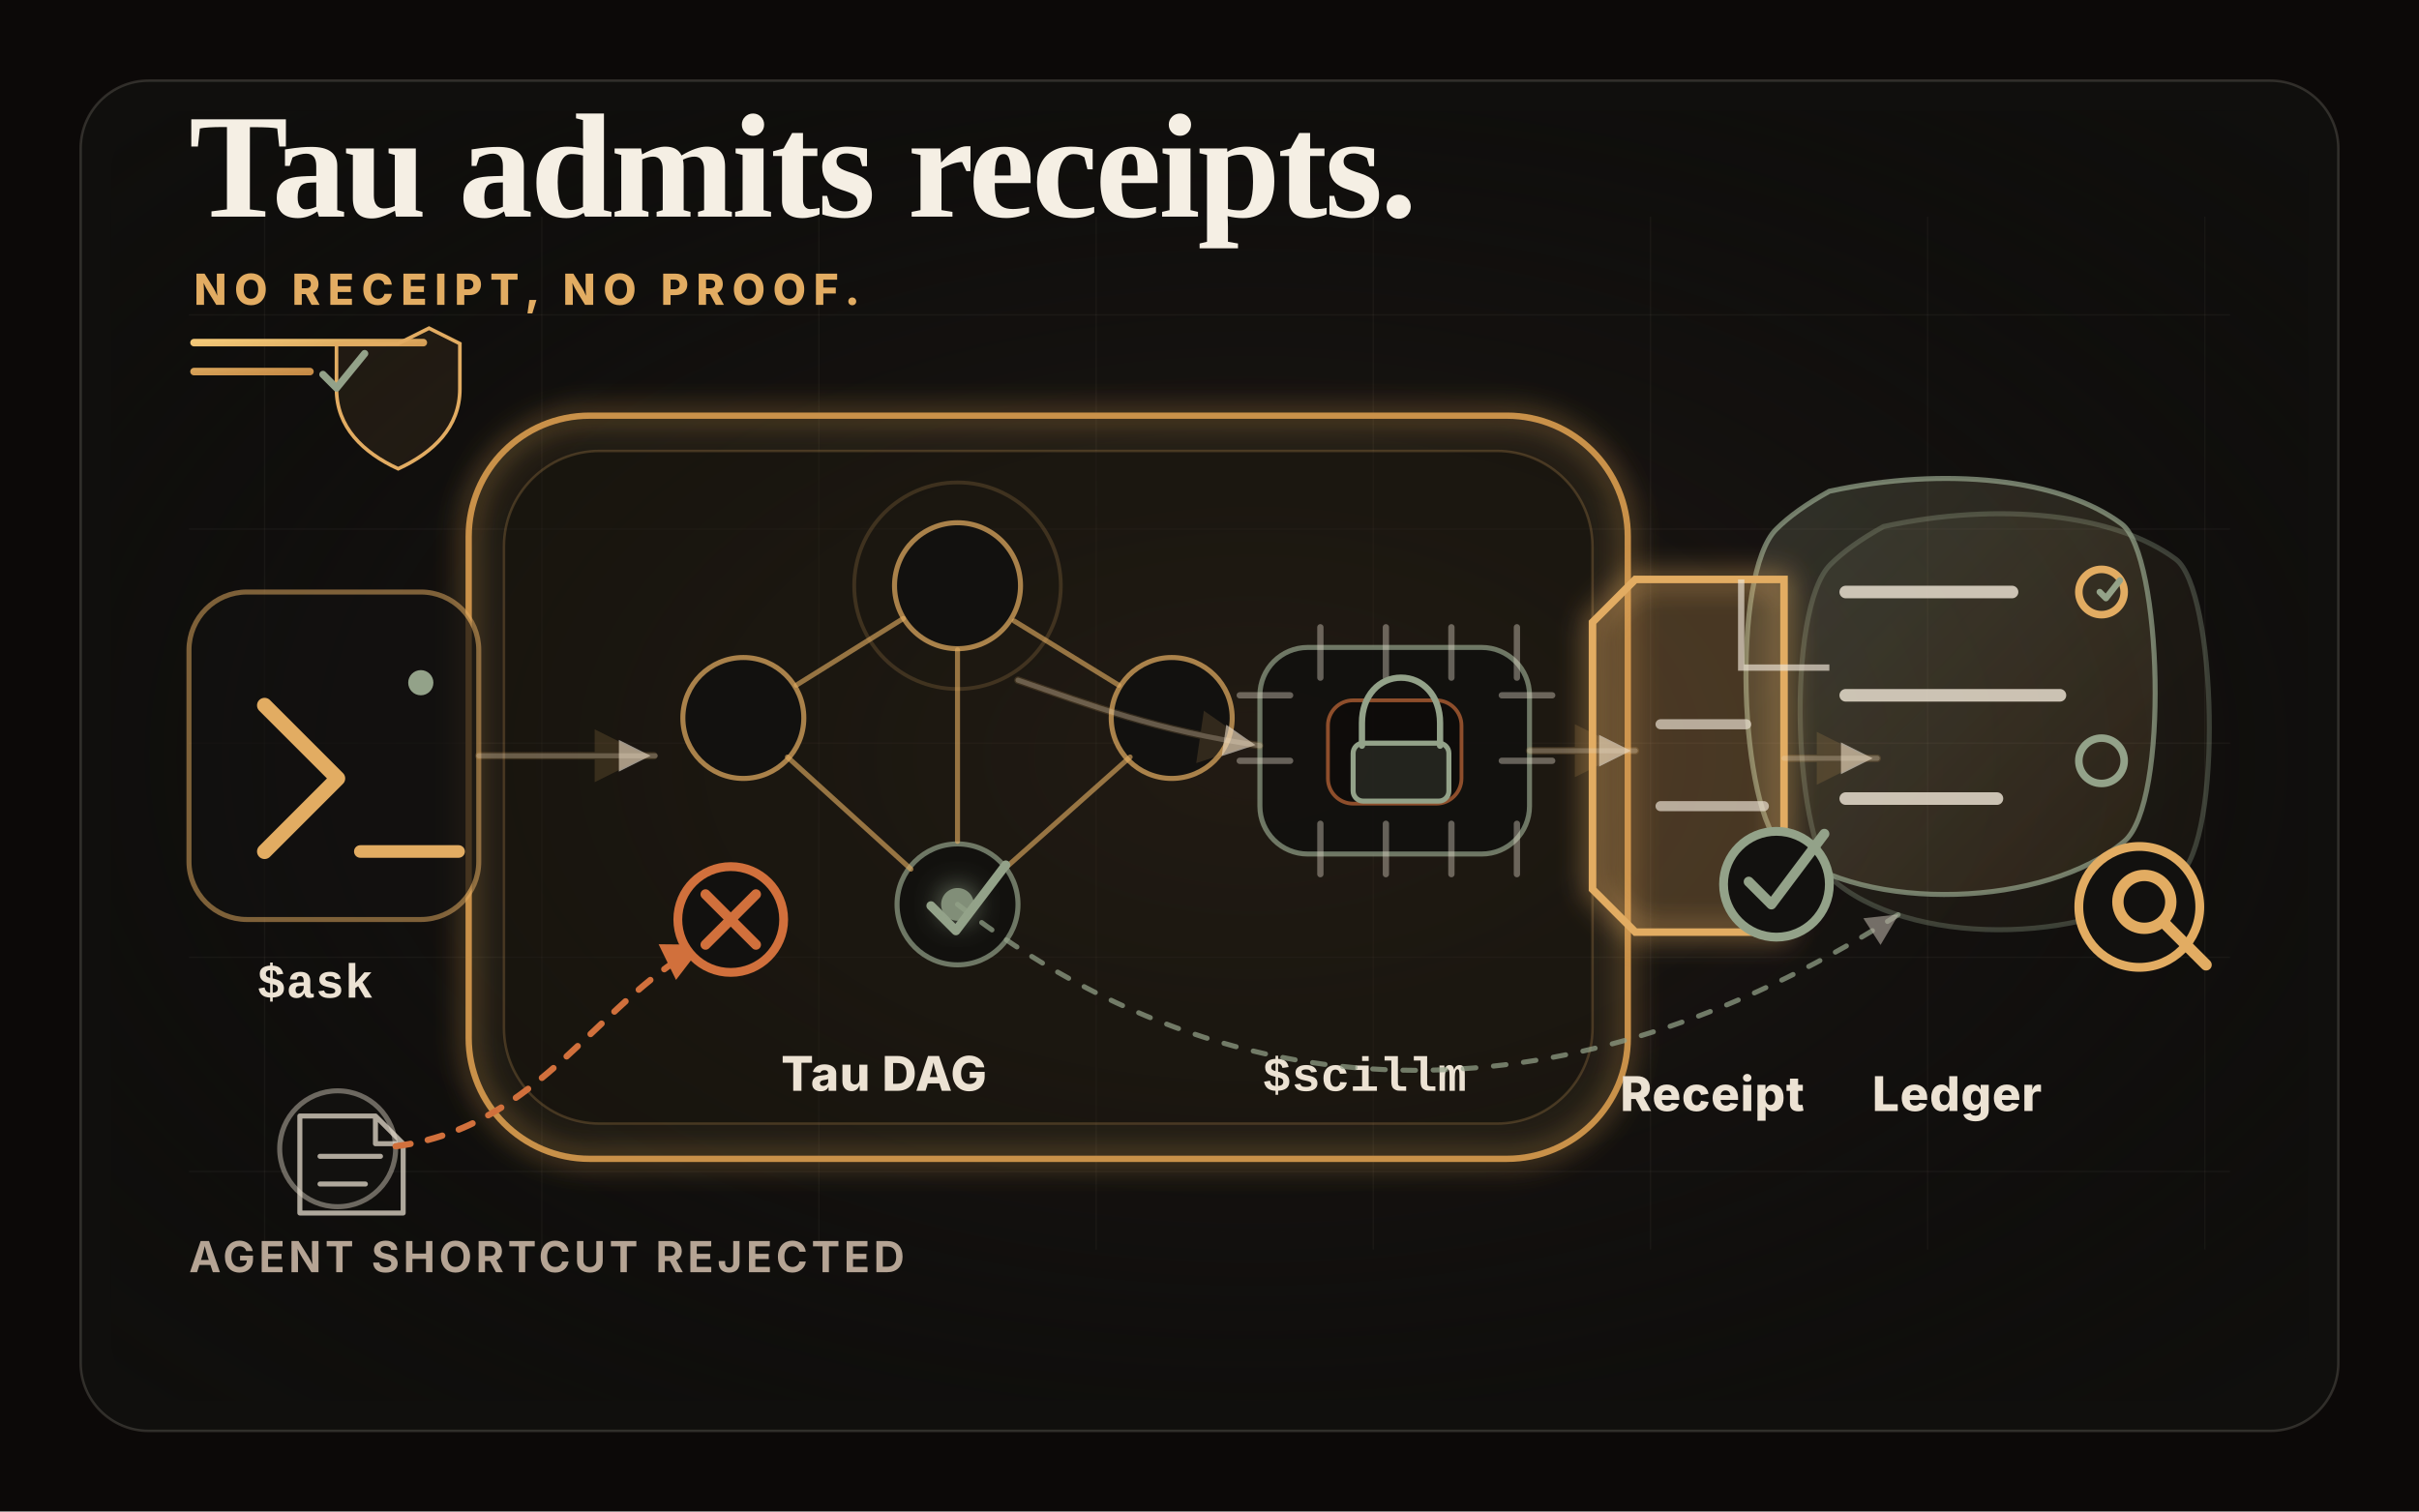
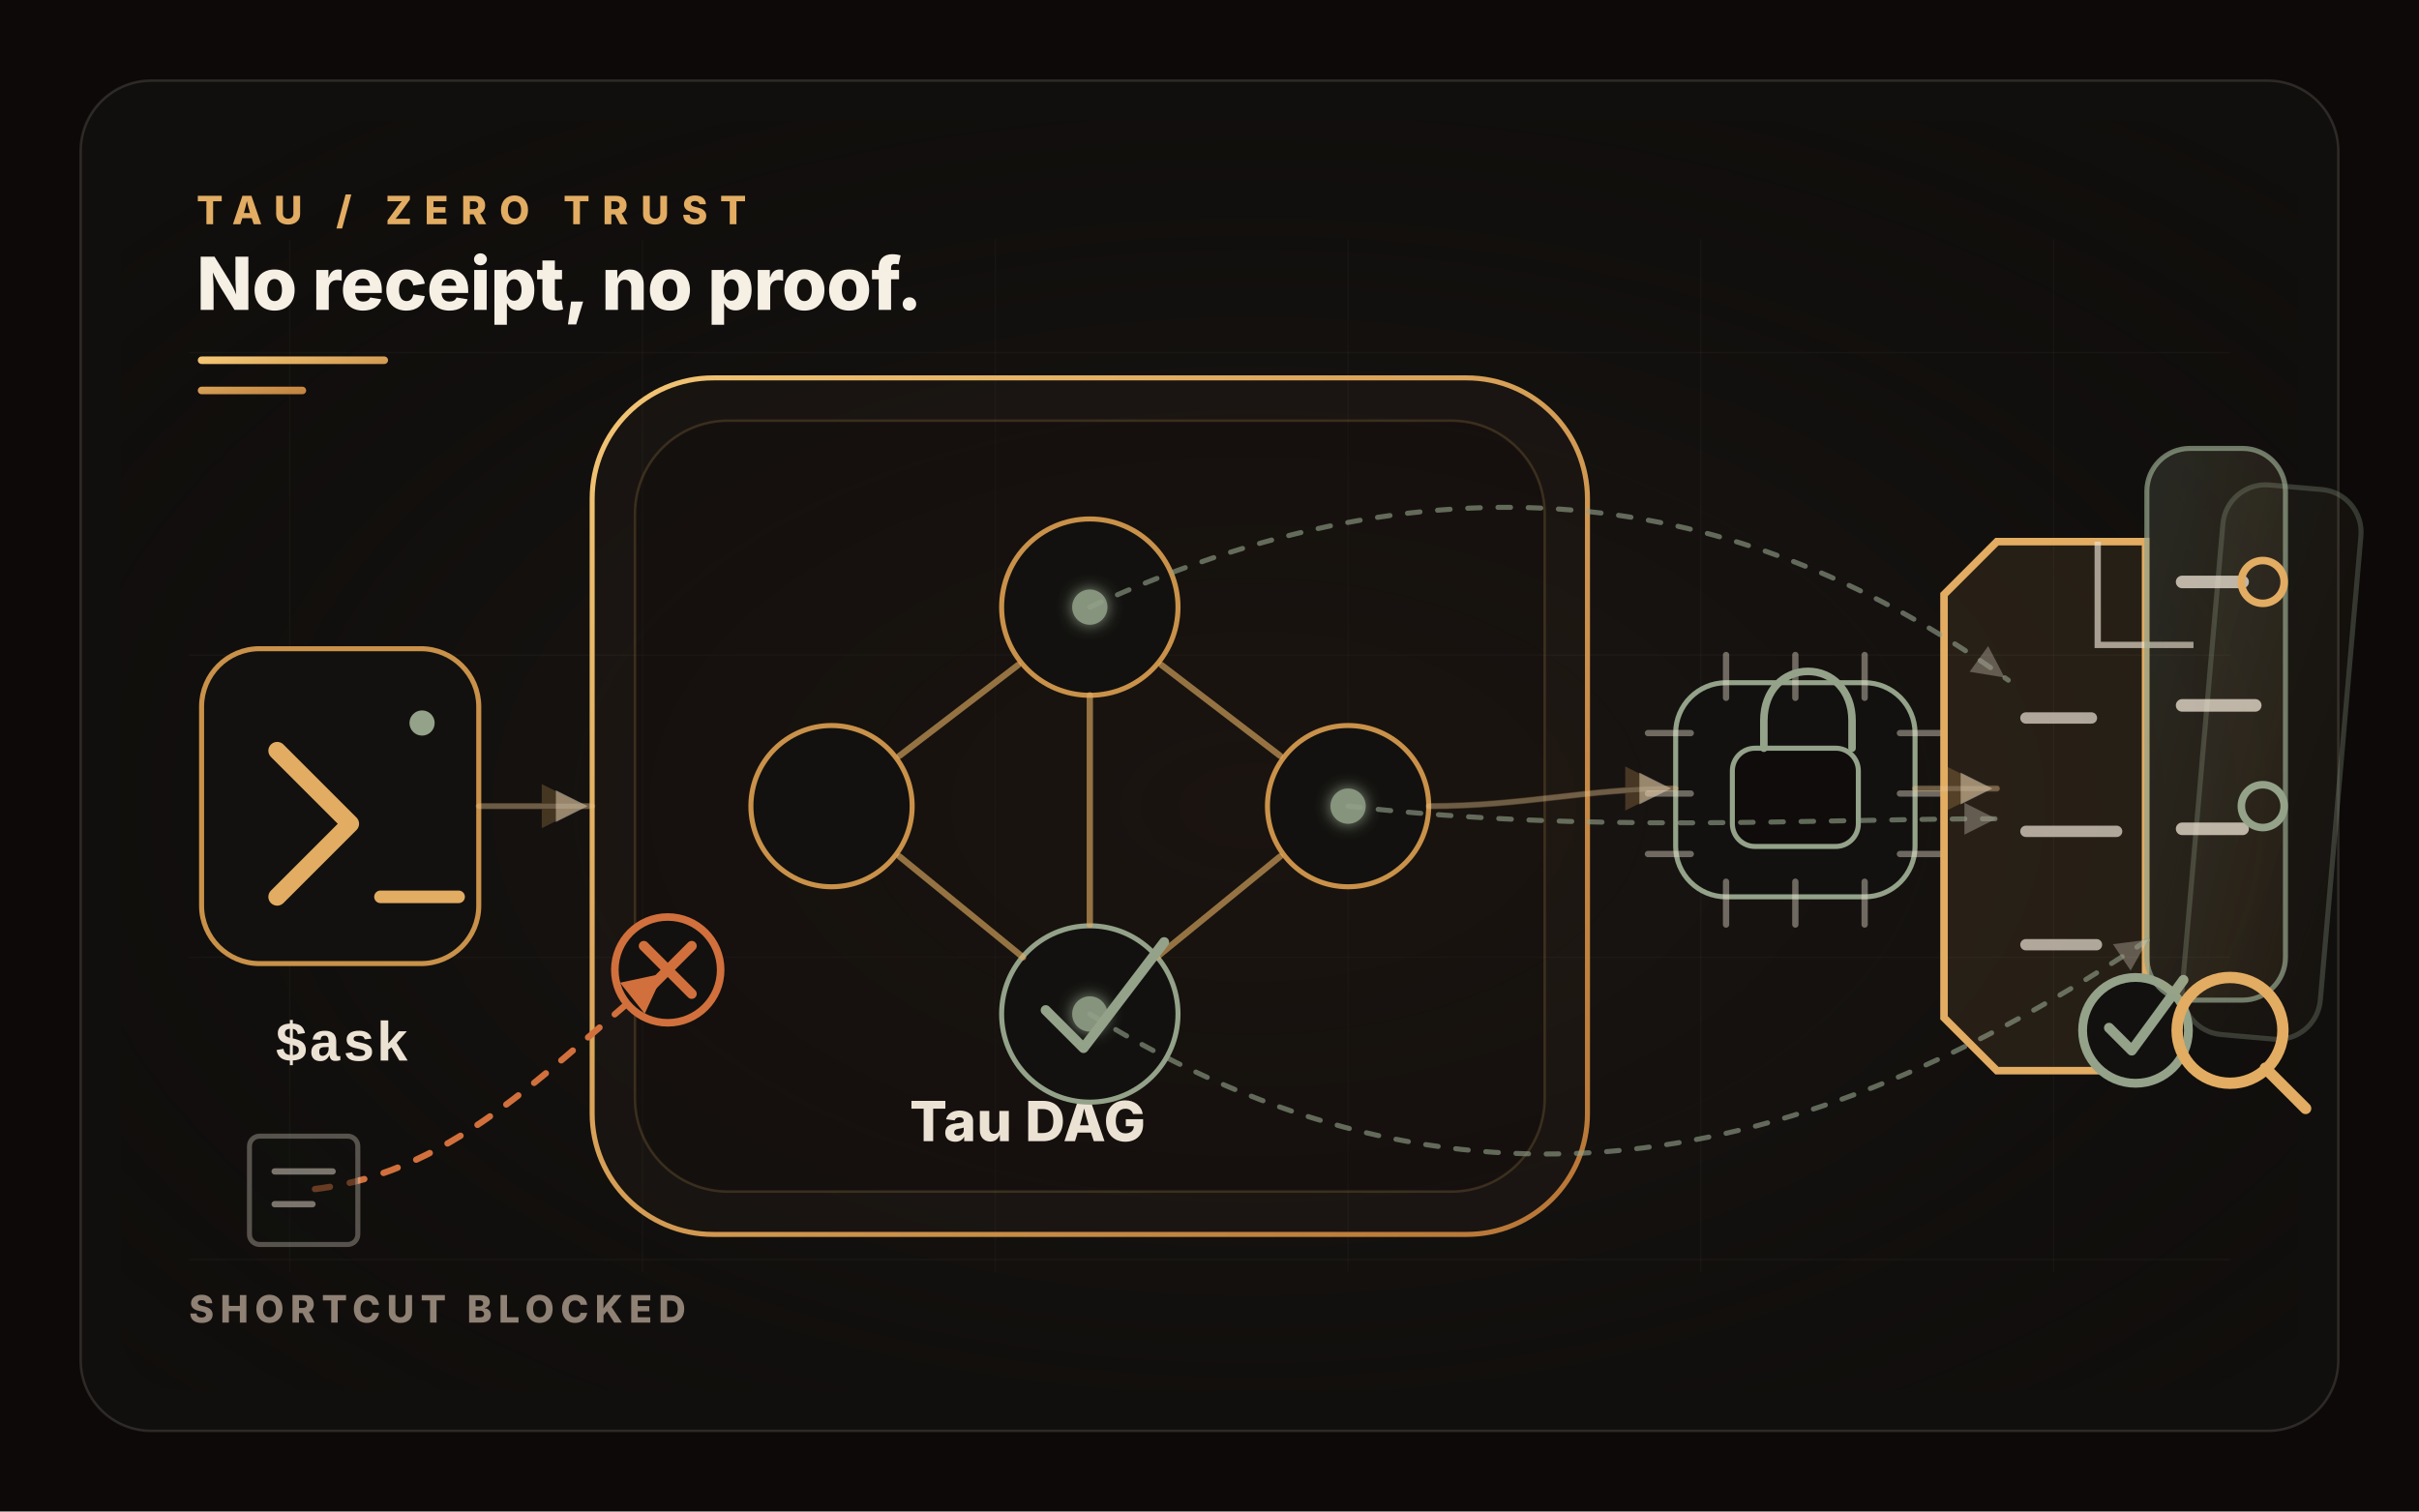
- <svg xmlns="http://www.w3.org/2000/svg" viewBox="0 0 1920 1200" width="1920" height="1200" preserveAspectRatio="xMidYMid meet" role="img" aria-labelledby="tau-dag-card-title tau-dag-card-desc" tabindex="0">
+ <svg xmlns="http://www.w3.org/2000/svg" viewBox="0 0 1920 1200" width="1920" height="1200" preserveAspectRatio="xMidYMid meet" role="img" aria-labelledby="tau-card-title tau-card-desc" tabindex="0">
  <defs>
-     <radialGradient id="tau-bg" cx="52%" cy="50%" r="72%">
-       <stop offset="0" stop-color="#241c17" stop-opacity="0.86" />
-       <stop offset="0.5" stop-color="#14110f" stop-opacity="0.58" />
-       <stop offset="1" stop-color="#080706" stop-opacity="0" />
+     <radialGradient id="bg" cx="52%" cy="54%" r="70%">
+       <stop offset="0" stop-color="#211a15" stop-opacity="0.66" />
+       <stop offset="0.58" stop-color="#14110f" stop-opacity="0.45" />
+       <stop offset="1" stop-color="#090807" stop-opacity="0" />
    </radialGradient>
-     <linearGradient id="tau-gold" x1="0" y1="0" x2="1" y2="1">
-       <stop offset="0" stop-color="#f3c878" />
-       <stop offset="1" stop-color="#b97938" />
+     <linearGradient id="gold" x1="0" y1="0" x2="1" y2="1">
+       <stop offset="0" stop-color="#f2c574" />
+       <stop offset="1" stop-color="#b77535" />
    </linearGradient>
-     <linearGradient id="tau-ledger-fill" x1="0" y1="0" x2="1" y2="1">
-       <stop offset="0" stop-color="#93a289" stop-opacity="0.22" />
-       <stop offset="1" stop-color="#e2ac62" stop-opacity="0.08" />
+     <linearGradient id="ledger-fill" x1="0" y1="0" x2="1" y2="1">
+       <stop offset="0" stop-color="#93a289" stop-opacity="0.18" />
+       <stop offset="1" stop-color="#e2ac62" stop-opacity="0.06" />
    </linearGradient>
-     <filter id="tau-soft-glow" x="-80%" y="-80%" width="260%" height="260%">
-       <feGaussianBlur stdDeviation="11" result="blur" />
+     <filter id="glow" x="-70%" y="-70%" width="240%" height="240%">
+       <feGaussianBlur stdDeviation="6" result="blur" />
      <feMerge>
        <feMergeNode in="blur" />
        <feMergeNode in="SourceGraphic" />
      </feMerge>
    </filter>
-     <filter id="tau-wide-glow" x="-120%" y="-120%" width="340%" height="340%">
-       <feGaussianBlur stdDeviation="24" />
-     </filter>
-     <marker id="tau-arrow" viewBox="0 0 10 10" refX="8" refY="5" markerWidth="9" markerHeight="9" orient="auto-start-reverse">
-       <path d="M0 1.5 7 5 0 8.5z" fill="rgba(236,226,211,0.62)" />
+     <marker id="arrow" viewBox="0 0 10 10" refX="8" refY="5" markerWidth="9" markerHeight="9" orient="auto-start-reverse">
+       <path d="M0 1.5 7 5 0 8.5z" fill="rgba(236,226,211,0.50)" />
    </marker>
-     <marker id="tau-arrow-gold" viewBox="0 0 10 10" refX="8" refY="5" markerWidth="10" markerHeight="10" orient="auto-start-reverse">
+     <marker id="arrow-gold" viewBox="0 0 10 10" refX="8" refY="5" markerWidth="10" markerHeight="10" orient="auto-start-reverse">
      <path d="M0 1.5 7 5 0 8.5z" fill="#e2ac62" />
    </marker>
-     <marker id="tau-arrow-red" viewBox="0 0 10 10" refX="8" refY="5" markerWidth="9" markerHeight="9" orient="auto-start-reverse">
+     <marker id="arrow-red" viewBox="0 0 10 10" refX="8" refY="5" markerWidth="9" markerHeight="9" orient="auto-start-reverse">
      <path d="M0 1.5 7 5 0 8.5z" fill="#d1703c" />
    </marker>
    <style>
-       #tau-dag-card .sans{font-family:Inter,ui-sans-serif,system-ui,-apple-system,BlinkMacSystemFont,"Segoe UI",sans-serif}
-       #tau-dag-card .mono{font-family:ui-monospace,SFMono-Regular,Menlo,Monaco,Consolas,"Liberation Mono",monospace}
-       #tau-dag-card .serif{font-family:Fraunces,Georgia,"Times New Roman",serif}
-       #tau-dag-card .headline{fill:#f5efe4;font-size:118px;font-weight:730;letter-spacing:-2px}
-       #tau-dag-card .rule{fill:#e2ac62;font-size:34px;font-weight:760;letter-spacing:6px}
-       #tau-dag-card .node-label{fill:#ece2d3;font-size:38px;font-weight:760;letter-spacing:.6px}
-       #tau-dag-card .mono-label{fill:#ece2d3;font-size:38px;font-weight:760;letter-spacing:.4px}
-       #tau-dag-card .small-label{fill:#b5a494;font-size:34px;font-weight:720;letter-spacing:3px}
-       #tau-dag-card .panel{fill:rgba(18,17,15,.82);stroke:rgba(236,226,211,.16);stroke-width:2}
-       #tau-dag-card .boundary{fill:rgba(226,172,98,.035);stroke:#c99149;stroke-width:5;filter:url(#tau-soft-glow)}
-       #tau-dag-card .node{fill:#12110f;stroke:rgba(226,172,98,.72);stroke-width:4}
-       #tau-dag-card .node-soft{fill:rgba(18,17,15,.92);stroke:rgba(147,162,137,.7);stroke-width:4}
-       #tau-dag-card .edge{fill:none;stroke:rgba(236,226,211,.28);stroke-width:4;stroke-linecap:round;stroke-linejoin:round;marker-end:url(#tau-arrow)}
-       #tau-dag-card .edge-gold{fill:none;stroke:#e2ac62;stroke-width:6;stroke-linecap:round;stroke-linejoin:round;marker-end:url(#tau-arrow-gold);stroke-dasharray:1;opacity:.16}
-       #tau-dag-card .receipt-edge{fill:none;stroke:#93a289;stroke-width:4;stroke-linecap:round;stroke-linejoin:round;marker-end:url(#tau-arrow);stroke-dasharray:10 14;opacity:.72}
-       #tau-dag-card .blocked{fill:none;stroke:#d1703c;stroke-width:5;stroke-linecap:round;stroke-dasharray:12 14;marker-end:url(#tau-arrow-red)}
-       #tau-dag-card .grid-line{stroke:rgba(236,226,211,.055);stroke-width:1}
-       #tau-dag-card .check{fill:none;stroke:#93a289;stroke-width:8;stroke-linecap:round;stroke-linejoin:round}
-       #tau-dag-card .xmark{stroke:#d1703c;stroke-width:8;stroke-linecap:round}
-       #tau-dag-card .receipt-dot{fill:#93a289;filter:url(#tau-soft-glow);opacity:.86}
-       #tau-dag-card .spark{fill:#e2ac62;filter:url(#tau-soft-glow);opacity:.9}
-       #tau-dag-card .ledger-page{fill:url(#tau-ledger-fill);stroke:rgba(147,162,137,.72);stroke-width:4}
+       #tau .sans{font-family:Inter,ui-sans-serif,system-ui,-apple-system,BlinkMacSystemFont,"Segoe UI",sans-serif}
+       #tau .mono{font-family:ui-monospace,SFMono-Regular,Menlo,Monaco,Consolas,"Liberation Mono",monospace}
+       #tau .eyebrow{fill:#e2ac62;font-size:31px;font-weight:780;letter-spacing:10px}
+       #tau .rule{fill:#f5efe4;font-size:58px;font-weight:760;letter-spacing:-.4px}
+       #tau .label{fill:#ece2d3;font-size:44px;font-weight:760;letter-spacing:.4px}
+       #tau .small{fill:#8f8174;font-size:30px;font-weight:760;letter-spacing:5px}
+       #tau .panel{fill:rgba(18,17,15,.78);stroke:rgba(236,226,211,.14);stroke-width:2}
+       #tau .grid{stroke:rgba(236,226,211,.04);stroke-width:1}
+       #tau .boundary{fill:rgba(226,172,98,.032);stroke:url(#gold);stroke-width:4}
+       #tau .node{fill:#12110f;stroke:#c99149;stroke-width:4}
+       #tau .node-ok{fill:#12110f;stroke:#93a289;stroke-width:4}
+       #tau .edge{fill:none;stroke:rgba(236,226,211,.24);stroke-width:4;stroke-linecap:round;marker-end:url(#arrow)}
+       #tau .edge-live{fill:none;stroke:#e2ac62;stroke-width:5;stroke-linecap:round;marker-end:url(#arrow-gold);opacity:.24}
+       #tau .receipt-edge{fill:none;stroke:#93a289;stroke-width:4;stroke-linecap:round;stroke-dasharray:10 14;marker-end:url(#arrow);opacity:.62}
+       #tau .receipt-token{fill:#93a289;opacity:.9;filter:url(#glow)}
+       #tau .blocked{fill:none;stroke:#d1703c;stroke-width:5;stroke-linecap:round;stroke-dasharray:12 16;marker-end:url(#arrow-red)}
+       #tau .ledger-card{fill:url(#ledger-fill);stroke:rgba(147,162,137,.72);stroke-width:4}
+       #tau .check{fill:none;stroke:#93a289;stroke-width:8;stroke-linecap:round;stroke-linejoin:round}
+       #tau .x{stroke:#d1703c;stroke-width:8;stroke-linecap:round}
      @media (prefers-reduced-motion: no-preference){
-         @keyframes tauDraw{0%,7%{stroke-dashoffset:1;opacity:0}18%,68%{stroke-dashoffset:0;opacity:.95}86%,100%{stroke-dashoffset:0;opacity:.24}}
-         @keyframes tauReceipt{0%,28%{opacity:0;transform:translate(0,0) scale(.75)}43%{opacity:1}64%,76%{opacity:1;transform:translate(340px,120px) scale(1)}100%{opacity:0;transform:translate(430px,155px) scale(.5)}}
-         @keyframes tauNode{0%,18%,100%{opacity:.55}34%,62%{opacity:1}}
-         @keyframes tauReject{0%,20%,100%{opacity:.28}32%,48%{opacity:1}}
-         @keyframes tauLedger{0%,55%,100%{filter:none;opacity:.78}68%,82%{filter:url(#tau-soft-glow);opacity:1}}
-         #tau-dag-card .edge-gold{animation:tauDraw 6.8s ease-in-out infinite;stroke-dasharray:900;stroke-dashoffset:900}
-         #tau-dag-card .receipt-dot{animation:tauReceipt 6.8s ease-in-out infinite;transform-box:fill-box;transform-origin:center}
-         #tau-dag-card .node-active{animation:tauNode 6.8s ease-in-out infinite}
-         #tau-dag-card .reject-active{animation:tauReject 6.8s ease-in-out infinite}
-         #tau-dag-card .ledger-active{animation:tauLedger 6.8s ease-in-out infinite}
+         @keyframes draw{0%,12%{stroke-dashoffset:820;opacity:0}26%,72%{stroke-dashoffset:0;opacity:.88}100%{stroke-dashoffset:0;opacity:.20}}
+         @keyframes tokenA{0%,26%{transform:translate(0,0) scale(.7);opacity:0}42%{opacity:1}72%,84%{transform:translate(700px,-230px) scale(1);opacity:1}100%{transform:translate(780px,-250px) scale(.45);opacity:0}}
+         @keyframes tokenB{0%,34%{transform:translate(0,0) scale(.7);opacity:0}48%{opacity:1}74%,86%{transform:translate(650px,0) scale(1);opacity:1}100%{transform:translate(730px,0) scale(.45);opacity:0}}
+         @keyframes tokenC{0%,42%{transform:translate(0,0) scale(.7);opacity:0}54%{opacity:1}78%,90%{transform:translate(700px,230px) scale(1);opacity:1}100%{transform:translate(780px,250px) scale(.45);opacity:0}}
+         @keyframes pulse{0%,55%,100%{opacity:.78}66%,82%{opacity:1;filter:url(#glow)}}
+         @keyframes reject{0%,26%,100%{opacity:.22}38%,56%{opacity:.92}}
+         #tau .edge-live{stroke-dasharray:820;stroke-dashoffset:820;animation:draw 7s ease-in-out infinite}
+         #tau .token-a{animation:tokenA 7s ease-in-out infinite;transform-box:fill-box;transform-origin:center}
+         #tau .token-b{animation:tokenB 7s ease-in-out infinite;transform-box:fill-box;transform-origin:center}
+         #tau .token-c{animation:tokenC 7s ease-in-out infinite;transform-box:fill-box;transform-origin:center}
+         #tau .admit{animation:pulse 7s ease-in-out infinite}
+         #tau .reject{animation:reject 7s ease-in-out infinite}
      }
      @media (prefers-reduced-motion: reduce){
-         #tau-dag-card *{animation:none!important;transition:none!important}
-         #tau-dag-card .edge-gold{opacity:.54;stroke-dasharray:none;stroke-dashoffset:0}
-         #tau-dag-card .receipt-dot{opacity:.86}
+         #tau *{animation:none!important;transition:none!important}
+         #tau .edge-live{opacity:.56;stroke-dasharray:none;stroke-dashoffset:0}
+         #tau .receipt-token{opacity:.9}
      }
    </style>
  </defs>
-   <g id="tau-dag-card" data-component="tau-dag-card">
-     <rect width="1920" height="1200" rx="0" fill="#0c0908" />
-     <rect x="64" y="64" width="1792" height="1072" rx="54" class="panel" />
-     <rect x="88" y="88" width="1744" height="1024" rx="48" fill="url(#tau-bg)" />
-     <g data-component="background-grid" opacity=".8">
-       <path d="M210 172v820M430 172v820M650 172v820M870 172v820M1090 172v820M1310 172v820M1530 172v820M1750 172v820" class="grid-line" />
-       <path d="M150 250h1620M150 420h1620M150 590h1620M150 760h1620M150 930h1620" class="grid-line" />
+   <g id="tau" data-component="tau-card">
+     <rect width="1920" height="1200" fill="#0c0908" />
+     <rect x="64" y="64" width="1792" height="1072" rx="56" class="panel" />
+     <rect x="96" y="96" width="1728" height="1008" rx="48" fill="url(#bg)" />
+     <g data-component="grid" opacity=".8">
+       <path d="M230 190v820M510 190v820M790 190v820M1070 190v820M1350 190v820M1630 190v820" class="grid" />
+       <path d="M150 280h1620M150 520h1620M150 760h1620M150 1000h1620" class="grid" />
    </g>
-     <g data-component="headline">
-       <text x="150" y="172" class="serif headline">Tau admits receipts.</text>
-       <text x="154" y="242" class="sans rule">NO RECEIPT, NO PROOF.</text>
-       <path d="M154 272h182M154 295h92" stroke="url(#tau-gold)" stroke-width="6" stroke-linecap="round" />
+     <g data-component="rule-text">
+       <text x="156" y="178" class="sans eyebrow">TAU / ZERO TRUST</text>
+       <text x="156" y="246" class="sans rule">No receipt, no proof.</text>
+       <path d="M160 286h145M160 310h80" stroke="url(#gold)" stroke-width="6" stroke-linecap="round" />
    </g>
-     <g data-component="tau-trust-boundary">
-       <rect x="372" y="330" width="920" height="590" rx="96" class="boundary" />
-       <rect x="400" y="358" width="864" height="534" rx="76" fill="rgba(12,9,8,.35)" stroke="rgba(226,172,98,.22)" stroke-width="2" />
-       <path d="M432 390l34-17 34 17v50c0 42-29 70-68 88-39-18-68-46-68-88v-50z" fill="rgba(226,172,98,.08)" stroke="#e2ac62" stroke-width="4" transform="translate(5 -8) scale(.72)" />
-       <path d="M331 274l15 15 31-38" class="check" transform="translate(18 100) scale(.72)" />
-       <text x="620" y="866" class="sans node-label">Tau DAG</text>
+     <g data-component="ask-entry">
+       <rect x="160" y="515" width="220" height="250" rx="46" class="node" />
+       <path d="M220 596l58 58-58 58" fill="none" stroke="#e2ac62" stroke-width="14" stroke-linecap="round" stroke-linejoin="round" />
+       <path d="M302 712h62" stroke="#e2ac62" stroke-width="10" stroke-linecap="round" />
+       <circle cx="335" cy="574" r="10" fill="#93a289" />
+       <text x="218" y="842" class="mono label">$ask</text>
    </g>
-     <g data-component="ask-node">
-       <rect x="150" y="470" width="230" height="260" rx="46" class="node" opacity=".72" />
-       <path d="M210 560l58 58-58 58" fill="none" stroke="#e2ac62" stroke-width="12" stroke-linecap="round" stroke-linejoin="round" />
-       <path d="M286 676h78" stroke="#e2ac62" stroke-width="10" stroke-linecap="round" />
-       <circle cx="334" cy="542" r="10" fill="#93a289" />
-       <text x="204" y="792" class="mono mono-label">$ask</text>
+     <g data-component="tau-boundary">
+       <rect x="470" y="300" width="790" height="680" rx="96" class="boundary" />
+       <rect x="504" y="334" width="722" height="612" rx="74" fill="rgba(12,9,8,.31)" stroke="rgba(226,172,98,.18)" stroke-width="2" />
+       <text x="722" y="906" class="sans label">Tau DAG</text>
    </g>
-     <g data-component="dag-nodes">
-       <circle cx="590" cy="570" r="48" class="node node-active" />
-       <circle cx="760" cy="465" r="50" class="node node-active" />
-       <circle cx="930" cy="570" r="48" class="node node-active" />
-       <circle cx="760" cy="718" r="48" class="node-soft node-active" />
-       <path d="M632 544l85-53M805 493l83 51M760 516v152M625 601l98 89M897 601l-100 89" fill="none" stroke="rgba(226,172,98,.62)" stroke-width="4" stroke-linecap="round" />
-       <path d="M738 719l22 22 44-58" class="check" transform="scale(.9) translate(83 80)" />
-       <circle cx="760" cy="465" r="82" fill="none" stroke="#e2ac62" stroke-width="3" opacity=".18" />
+     <g data-component="dag-graph">
+       <circle cx="660" cy="640" r="64" class="node" />
+       <circle cx="865" cy="482" r="70" class="node" />
+       <circle cx="1070" cy="640" r="64" class="node" />
+       <circle cx="865" cy="805" r="70" class="node-ok" />
+       <path d="M714 600l94-72M922 528l94 72M865 552v182M714 680l98 80M1016 680l-98 80" fill="none" stroke="rgba(226,172,98,.62)" stroke-width="5" stroke-linecap="round" />
+       <path d="M830 802l30 30 64-84" class="check" />
    </g>
-     <g data-component="scillm-adapter">
-       <rect x="1000" y="514" width="214" height="164" rx="38" class="node-soft node-active" />
-       <path d="M1048 498v40M1100 498v40M1152 498v40M1204 498v40M1048 654v40M1100 654v40M1152 654v40M1204 654v40M984 552h40M984 604h40M1192 552h40M1192 604h40" stroke="rgba(236,226,211,.38)" stroke-width="5" stroke-linecap="round" />
-       <rect x="1054" y="556" width="106" height="82" rx="20" fill="rgba(12,9,8,.55)" stroke="rgba(209,112,60,.65)" stroke-width="3" />
-       <path d="M1081 592v-18c0-22 14-36 31-36s31 14 31 36v18" fill="none" stroke="#93a289" stroke-width="5" stroke-linecap="round" />
-       <rect x="1074" y="590" width="76" height="46" rx="8" fill="rgba(147,162,137,.16)" stroke="#93a289" stroke-width="4" />
-       <text x="1002" y="866" class="mono mono-label">$scillm</text>
+     <g data-component="tau-owned-scillm">
+       <rect x="1330" y="542" width="190" height="170" rx="40" class="node-ok" />
+       <path d="M1308 582h34M1308 630h34M1308 678h34M1508 582h34M1508 630h34M1508 678h34M1370 520v34M1425 520v34M1480 520v34M1370 700v34M1425 700v34M1480 700v34" stroke="rgba(236,226,211,.42)" stroke-width="5" stroke-linecap="round" />
+       <rect x="1375" y="594" width="100" height="78" rx="18" fill="rgba(12,9,8,.52)" stroke="#93a289" stroke-width="4" />
+       <path d="M1400 594v-22c0-24 16-39 35-39s35 15 35 39v22" fill="none" stroke="#93a289" stroke-width="6" stroke-linecap="round" />
    </g>
-     <g data-component="ledger-sink" class="ledger-active">
-       <path d="M1495 418c92-20 184-10 232 26 32 24 38 222 2 252-62 52-204 58-270 6-36-29-42-219-6-254 10-10 24-20 42-30z" class="ledger-page" opacity=".45" />
-       <path d="M1452 390c92-20 184-10 232 26 32 24 38 222 2 252-62 52-204 58-270 6-36-29-42-219-6-254 10-10 24-20 42-30z" class="ledger-page" />
-       <path d="M1465 470h132M1465 552h170M1465 634h120" stroke="rgba(236,226,211,.82)" stroke-width="10" stroke-linecap="round" />
-       <circle cx="1668" cy="470" r="18" fill="none" stroke="#e2ac62" stroke-width="6" />
-       <path d="M1658 470l8 8 18-23" class="check" transform="scale(.62) translate(1030 288)" />
-       <circle cx="1668" cy="604" r="18" fill="none" stroke="#93a289" stroke-width="6" />
-       <path d="M1658 604l8 8 18-23" class="check" transform="scale(.62) translate(1030 504)" />
-       <circle cx="1698" cy="720" r="48" fill="#12110f" stroke="#e2ac62" stroke-width="7" />
-       <path d="M1681 716a21 21 0 1 0 42 0a21 21 0 1 0-42 0M1717 732l34 34" fill="none" stroke="#e2ac62" stroke-width="9" stroke-linecap="round" />
-       <text x="1486" y="882" class="sans node-label">Ledger</text>
+     <g data-component="receipt-gate" class="admit">
+       <path d="M1585 430h118v420h-118l-42-42V472z" fill="rgba(226,172,98,.10)" stroke="#e2ac62" stroke-width="6" />
+       <path d="M1665 430v82h76" fill="none" stroke="rgba(236,226,211,.66)" stroke-width="5" />
+       <path d="M1608 570h52M1608 660h72M1608 750h56" stroke="rgba(236,226,211,.70)" stroke-width="9" stroke-linecap="round" />
+       <circle cx="1695" cy="818" r="42" fill="#12110f" stroke="#93a289" stroke-width="7" />
+       <path d="M1674 816l18 18 41-56" class="check" />
    </g>
-     <g data-component="receipt-gate">
-       <path d="M1298 460h118v280h-118l-34-34V494z" fill="rgba(226,172,98,.13)" stroke="#e2ac62" stroke-width="6" filter="url(#tau-soft-glow)" />
-       <path d="M1382 460v70h70" fill="none" stroke="rgba(236,226,211,.68)" stroke-width="5" />
-       <path d="M1318 575h68M1318 640h82" stroke="rgba(236,226,211,.68)" stroke-width="8" stroke-linecap="round" />
-       <circle cx="1410" cy="702" r="42" fill="#12110f" stroke="#93a289" stroke-width="7" />
-       <path d="M1388 700l18 18 42-56" class="check" />
-       <text x="1286" y="882" class="sans node-label">Receipt</text>
+     <g data-component="ledger">
+       <rect x="1748" y="386" width="110" height="438" rx="34" class="ledger-card" opacity=".42" transform="rotate(5 1803 605)" />
+       <rect x="1704" y="356" width="110" height="438" rx="34" class="ledger-card" />
+       <path d="M1732 462h48M1732 560h58M1732 658h48" stroke="rgba(236,226,211,.76)" stroke-width="10" stroke-linecap="round" />
+       <circle cx="1796" cy="462" r="17" fill="none" stroke="#e2ac62" stroke-width="6" />
+       <circle cx="1796" cy="640" r="17" fill="none" stroke="#93a289" stroke-width="6" />
+       <path d="M1728 818a42 42 0 1 0 84 0a42 42 0 1 0-84 0M1798 848l32 32" fill="none" stroke="#e2ac62" stroke-width="9" stroke-linecap="round" />
    </g>
-     <g data-component="graph-edges">
-       <path d="M380 600C450 600 454 600 520 600" class="edge" />
-       <path d="M380 600C450 600 454 600 520 600" class="edge-gold" />
-       <path d="M808 540C866 560 918 580 1000 592" class="edge" />
-       <path d="M808 540C866 560 918 580 1000 592" class="edge-gold" style="animation-delay:.8s" />
-       <path d="M1214 596C1248 596 1256 596 1298 596" class="edge" />
-       <path d="M1214 596C1248 596 1256 596 1298 596" class="edge-gold" style="animation-delay:1.5s" />
-       <path d="M1416 602C1450 602 1456 602 1490 602" class="edge" />
-       <path d="M1416 602C1450 602 1456 602 1490 602" class="edge-gold" style="animation-delay:2.2s" />
-       <path d="M760 718C1000 905 1268 880 1510 724" class="receipt-edge" />
-       <circle cx="760" cy="718" r="13" class="receipt-dot" />
+     <g data-component="flow">
+       <path d="M380 640C418 640 440 640 470 640" class="edge" />
+       <path d="M380 640C418 640 440 640 470 640" class="edge-live" />
+       <path d="M1134 640C1210 640 1260 626 1330 626" class="edge" />
+       <path d="M1134 640C1210 640 1260 626 1330 626" class="edge-live" style="animation-delay:.8s" />
+       <path d="M1520 626C1548 626 1560 626 1585 626" class="edge" />
+       <path d="M1520 626C1548 626 1560 626 1585 626" class="edge-live" style="animation-delay:1.5s" />
+       <path d="M865 482C1168 342 1406 404 1594 540" class="receipt-edge" />
+       <path d="M1070 640C1262 662 1432 650 1588 650" class="receipt-edge" />
+       <path d="M865 805C1156 986 1428 932 1708 744" class="receipt-edge" />
+       <circle cx="865" cy="482" r="14" class="receipt-token token-a" />
+       <circle cx="1070" cy="640" r="14" class="receipt-token token-b" />
+       <circle cx="865" cy="805" r="14" class="receipt-token token-c" />
    </g>
-     <g data-component="blocked-shortcut" class="reject-active">
-       <circle cx="268" cy="912" r="46" fill="#12110f" stroke="rgba(236,226,211,.42)" stroke-width="4" />
-       <path d="M238 886h60l22 22v55h-82zM298 886v22h22M254 918h48M254 940h36" fill="none" stroke="rgba(236,226,211,.72)" stroke-width="4" stroke-linecap="round" stroke-linejoin="round" />
-       <path d="M314 910C430 895 476 790 562 748" class="blocked" />
-       <circle cx="580" cy="730" r="42" fill="#12110f" stroke="#d1703c" stroke-width="7" />
-       <path d="M560 710l40 40M600 710l-40 40" class="xmark" />
-       <text x="150" y="1010" class="sans small-label">AGENT SHORTCUT REJECTED</text>
+     <g data-component="blocked-shortcut" class="reject">
+       <circle cx="530" cy="770" r="42" fill="#12110f" stroke="#d1703c" stroke-width="6" />
+       <path d="M511 751l38 38M549 751l-38 38" class="x" />
+       <path d="M250 944C365 930 440 842 530 770" class="blocked" />
+       <rect x="198" y="902" width="86" height="86" rx="8" fill="rgba(18,17,15,.55)" stroke="rgba(236,226,211,.32)" stroke-width="4" />
+       <path d="M218 930h46M218 956h30" stroke="rgba(236,226,211,.48)" stroke-width="5" stroke-linecap="round" />
+       <text x="150" y="1050" class="sans small">SHORTCUT BLOCKED</text>
    </g>
  </g>
</svg>
